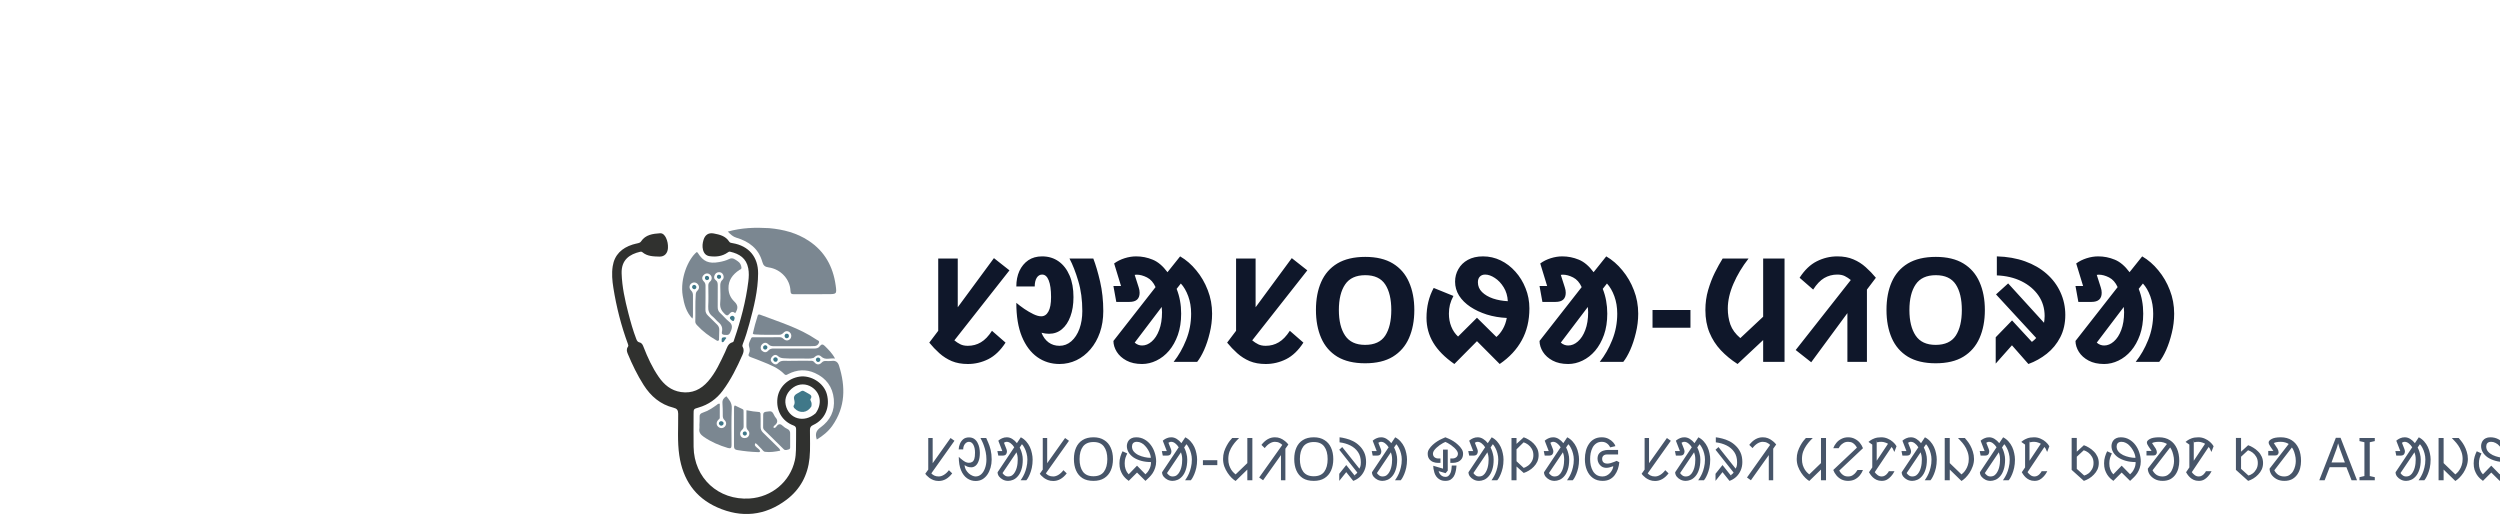
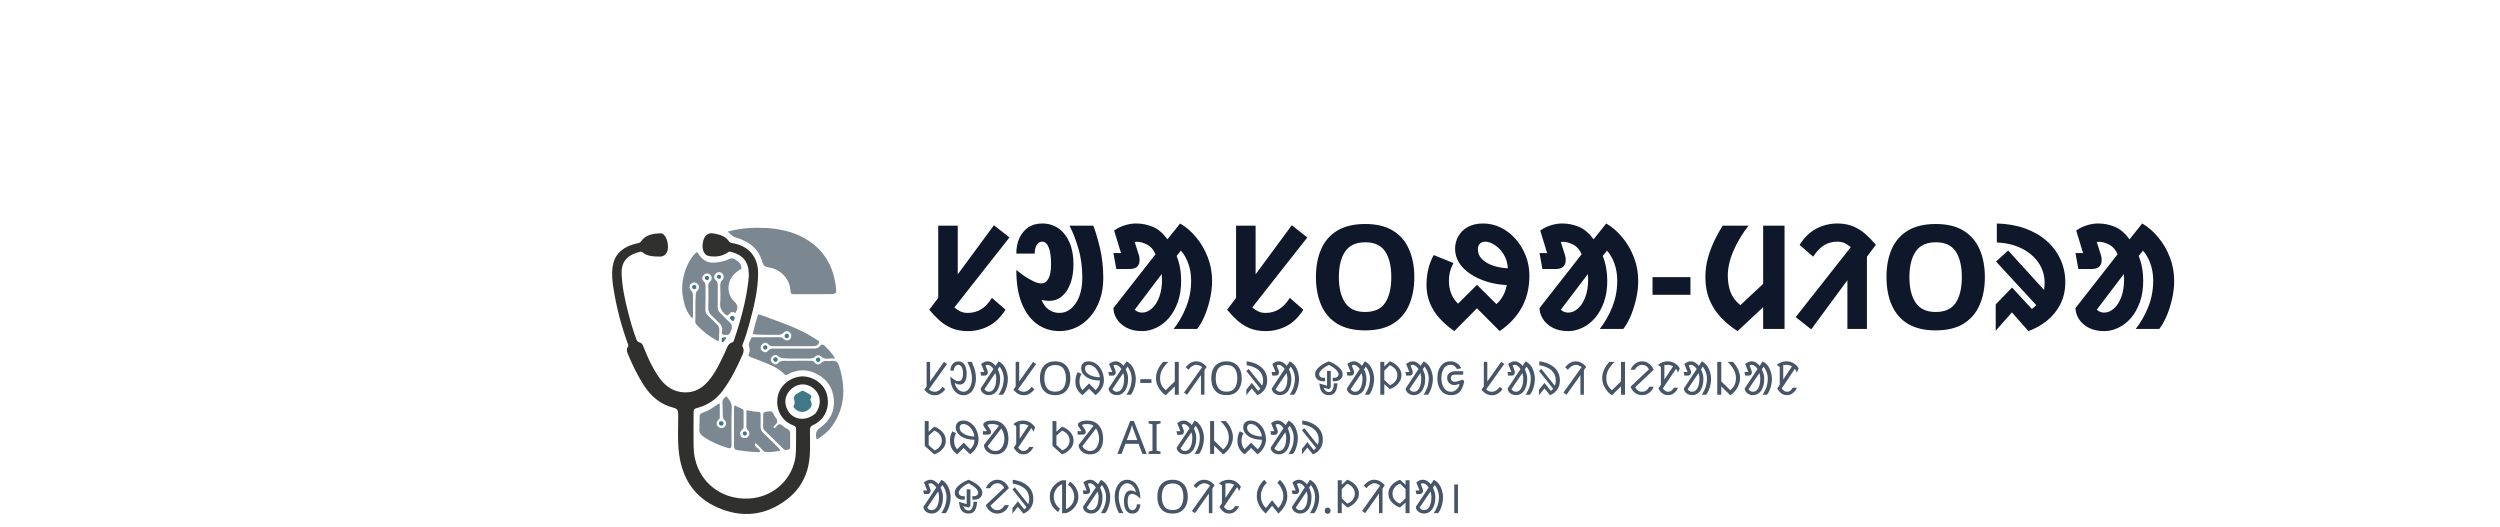
<svg xmlns="http://www.w3.org/2000/svg" width="380" height="80" viewBox="0 0 280 80" fill="none" role="img" aria-labelledby="logoTitle logoDesc">
  <rect width="580" height="500" rx="12" fill="none" />
  <g transform="translate(10 4) scale(0.1)">
    <path fill="#30312fff" opacity="1" stroke="none" d="M610.031,628 C610.035,622.502 609.93,617.499 610.077,612.505 C610.169,609.38 608.944,607.774 605.947,606.651 C588.815,600.232 579.435,584.029 581.733,565.242 C583.816,548.212 597.915,535.13 615.274,532.474 C632.085,529.902 651.969,541.58 656.741,558.909 C662.226,578.823 654.052,597.864 635.889,606.074 C632.186,607.747 631.181,609.801 631.13,613.606 C630.942,627.756 631.93,641.919 630.528,656.06 C627.919,682.356 616.262,703.972 595.323,719.716 C562.817,744.157 527.08,747.604 490.205,731.199 C456.287,716.11 437.925,688.73 432.531,652.247 C429.416,631.181 431.058,610.009 430.838,588.887 C430.78,583.306 429.002,581.032 423.735,579.729 C403.722,574.778 389.214,562.258 378.342,545.227 C368.729,530.166 361.002,514.114 354.143,497.635 C352.672,494.101 351.928,490.608 354.387,487.197 C355.552,485.581 354.91,484.097 354.316,482.49 C344.121,454.923 336.947,426.57 332.322,397.559 C330.585,386.665 329.606,375.679 331.301,364.745 C334.025,347.18 345.168,336.949 361.544,331.736 C364.39,330.83 367.346,330.269 370.251,329.551 C371.899,329.144 373.346,328.522 374.362,326.991 C381.268,316.584 392.324,315.328 403.265,314.544 C407.482,314.242 410.486,317.642 412.308,321.476 C414.639,326.38 415.578,331.559 415.291,337.007 C414.882,344.776 410.179,350.261 402.404,350.032 C393.367,349.767 383.968,349.787 376.399,343.343 C375.429,342.517 374.377,342.377 373.141,342.664 C357.044,346.404 344.215,354.827 344.879,375.602 C345.531,396.034 349.888,415.85 354.963,435.513 C358.454,449.037 362.203,462.51 367.249,475.576 C368.204,478.05 369.352,479.88 372.204,480.514 C375.953,481.347 377.109,484.623 378.347,487.787 C384.489,503.486 391.487,518.773 401.108,532.694 C409.431,544.737 419.878,553.674 435.071,555.916 C452.05,558.42 465.408,552.041 476.274,539.613 C487.827,526.399 494.843,510.472 502.285,494.824 C504.999,489.117 506.017,482.134 513.703,480.125 C515.257,479.719 515.5,477.447 516.039,475.881 C525.927,447.179 533.713,417.951 537.463,387.771 C538.282,381.18 538.604,374.373 537.348,367.831 C534.411,352.536 524.078,345.868 509.758,342.574 C508.287,342.235 507.292,342.931 506.15,343.744 C497.809,349.681 488.357,350.718 478.576,349.381 C473.051,348.625 469.878,344.946 468.53,339.559 C467.27,334.523 467.871,329.584 469.304,324.766 C471.606,317.033 476.904,313.366 484.854,314.865 C493.841,316.56 502.907,318.646 508.38,327.299 C509.568,329.177 511.76,329.283 513.708,329.615 C538.123,333.778 552.414,350.546 552.329,375.368 C552.239,401.591 545.885,426.781 539.067,451.849 C536.23,462.283 533.11,472.653 529.112,482.725 C528.48,484.316 528.021,485.868 528.959,487.512 C531.274,491.567 530.314,495.421 528.546,499.435 C520.138,518.527 510.963,537.205 498.416,553.98 C489.063,566.484 476.879,575.132 461.766,579.478 C454.28,581.63 454.261,581.657 454.251,589.24 C454.229,605.903 454.035,622.568 454.27,639.228 C454.938,686.668 492.044,720.786 539.427,717.714 C573.151,715.527 600.963,692.142 608.141,659.847 C610.438,649.514 609.769,638.972 610.031,628 M639.72,588.193 C649.966,574.159 647.558,557.401 634.014,548.491 C625.48,542.877 614.651,542.899 606.292,548.548 C596.589,555.104 592.066,565.187 594.242,575.408 C598.788,596.753 622.216,603.678 639.72,588.193 z" />
    <path fill="#00192b84" opacity="1" stroke="none" d="M568.904,306.762 C590.713,308.714 610.965,313.957 629.131,325.916 C653.602,342.026 666.288,365.277 670.214,393.711 C672.052,407.019 671.721,407.088 658.391,407.117 C641.226,407.153 624.059,407.084 606.894,407.212 C603.265,407.239 601.674,406.495 601.532,402.267 C600.936,384.442 586.742,369.065 568.284,366.454 C562.677,365.661 560.226,363.566 558.679,357.976 C553.117,337.883 538.425,326.951 519.268,321.3 C514.167,319.795 510.713,316.589 506.242,312.036 C527.277,306.141 547.764,305.508 568.904,306.762 z" />
    <path fill="#00192b84" opacity="1" stroke="none" d="M636.599,504.039 C631.004,505.693 625.64,504.969 620.337,504.976 C610.846,504.99 601.352,505.219 591.856,504.592 C588.255,504.354 585.211,503.857 582.427,501.195 C579.502,498.4 576.252,499.258 573.638,502.104 C571.2,504.757 570.651,507.659 573.209,510.596 C575.814,513.59 579.712,515.327 582.346,512.311 C586.972,507.013 592.671,508.659 597.994,508.504 C609.646,508.165 621.316,508.449 632.977,508.378 C634.968,508.366 636.281,508.868 637.649,510.481 C641.348,514.843 645.276,515.055 649.118,511.017 C650.828,509.22 652.572,508.678 654.83,508.71 C657.995,508.754 661.21,509.028 664.319,508.596 C670.341,507.76 673.615,510.408 675.349,515.938 C685.349,547.806 685.173,578.558 665.191,607.021 C659.015,615.819 650.771,622.438 641.526,628.107 C638.71,619.358 640.521,614.482 647.222,609.654 C661.908,599.074 669.131,584.448 667.407,566.538 C665.632,548.087 655.666,534.589 638.559,526.96 C624.909,520.872 611.352,521.762 598.109,528.552 C596.255,529.503 594.503,531.051 592.324,528.802 C582.87,519.05 570.482,514.393 558.27,509.471 C552.555,507.167 546.828,504.88 541.027,502.806 C538.069,501.749 536.867,500.306 538.416,497.264 C540.112,493.933 539.79,490.57 538.684,487.08 C537.115,482.126 540.123,478.094 541.903,473.893 C542.569,472.321 544.5,472.63 545.966,472.627 C559.131,472.603 572.297,472.66 585.463,472.587 C587.867,472.574 589.432,473.64 591.088,475.213 C594.239,478.207 598.129,478.141 600.863,475.374 C603.461,472.744 603.365,468.038 600.66,465.433 C597.759,462.641 594.009,462.571 590.919,465.814 C588.902,467.929 586.832,468.94 583.957,468.92 C571.796,468.837 559.631,469.16 547.48,468.37 C546.486,468.305 545.465,468.333 544.275,467.008 C546.228,458.004 548.883,448.8 551.753,439.653 C552.355,437.733 553.892,437.769 555.432,438.357 C584.639,449.515 614.829,458.459 641.106,476.228 C642.753,477.342 645.782,477.977 644.857,480.76 C643.955,483.472 641.865,485.62 638.699,485.96 C636.717,486.173 634.707,486.171 632.709,486.173 C613.877,486.193 595.044,486.153 576.212,486.238 C572.921,486.253 570.235,485.793 567.706,483.19 C564.949,480.352 561.406,480.314 558.404,483.354 C555.605,486.189 555.521,490.788 558.282,493.23 C561.373,495.962 564.956,496.181 567.603,493.055 C570.13,490.072 573.021,489.716 576.459,489.724 C596.791,489.772 617.124,489.667 637.456,489.777 C641.029,489.797 644.022,489.223 646.193,486.166 C648.429,483.018 650.745,482.901 653.54,485.707 C659.024,491.213 664.723,496.513 669.258,504.999 C661.383,503.928 654.436,507.937 648.178,501.875 C644.922,498.721 641.163,499.597 636.599,504.039 z" />
    <path fill="#00192b84" opacity="1" stroke="none" d="M492.899,476.807 C491.299,479.237 489.818,477.816 488.47,477.045 C477.705,470.889 467.937,463.451 459.507,454.315 C458.017,452.699 456.775,451.027 456.854,448.614 C457.298,434.968 456.5,421.302 457.528,407.66 C457.696,405.426 458.137,403.676 459.923,401.981 C463.382,398.7 463.269,394.484 460.144,391.411 C457.356,388.671 453.097,388.661 450.233,391.387 C447.446,394.04 447.291,398.543 450.488,401.636 C452.802,403.874 453.32,406.261 453.298,409.216 C453.223,419.377 453.3,429.538 453.29,439.699 C453.289,441.158 453.127,442.616 452.436,444.25 C443.105,434.582 439.817,422.346 437.735,409.647 C433.374,383.042 446.143,353.775 458.88,343.221 C459.864,343.194 460.365,343.898 460.803,344.593 C468.967,357.541 477.312,361.172 492.869,358.381 C498.274,357.411 503.569,356.141 508.559,353.6 C513.853,350.904 517.792,354.735 521.704,357.322 C525.039,359.527 526.711,363.088 527.032,367.079 C527.202,369.189 525.065,369.531 523.748,370.415 C513.628,377.203 506.851,385.953 507.326,398.815 C507.609,406.466 510.625,413.002 516.142,418.32 C521.86,423.832 522.311,428.587 517.491,436.122 C513.789,432.59 510.87,434.199 508.15,437.599 C506.226,440.004 504.503,439.956 502.012,437.659 C496.828,432.88 493.988,427.78 494.696,420.286 C495.475,412.032 494.913,403.645 494.822,395.317 C494.781,391.584 494.939,388.176 498.113,385.363 C500.448,383.293 500.398,380.187 499.102,377.469 C497.854,374.854 495.381,373.519 492.546,373.702 C489.291,373.912 487.074,375.824 485.915,378.965 C484.909,381.69 485.57,384.116 487.732,385.683 C490.762,387.88 490.995,390.786 490.975,394.055 C490.912,404.882 491.04,415.711 490.915,426.537 C490.871,430.259 491.786,433.189 494.682,435.794 C499.258,439.91 503.112,444.883 507.92,448.67 C513.057,452.717 513.456,456.933 511.188,462.554 C508.637,468.876 507.741,469.651 500.944,468.956 C498.06,468.66 496.568,467.513 497.297,464.45 C498.709,458.518 496.88,453.868 492.204,449.947 C488.9,447.176 486.296,443.559 482.941,440.864 C477.981,436.878 476.141,432.227 476.503,425.77 C477.089,415.309 476.703,404.79 476.629,394.296 C476.612,391.831 477.108,389.949 479.128,388.182 C482.465,385.261 482.596,380.929 479.926,378.045 C477.145,375.039 473.154,374.815 470.143,377.495 C466.68,380.577 466.389,384.432 469.921,387.918 C471.95,389.92 472.404,392.001 472.39,394.599 C472.326,406.593 472.525,418.59 472.262,430.578 C472.177,434.478 473.514,437.206 476.197,439.761 C480.777,444.123 485.1,448.755 489.704,453.09 C492.337,455.57 493.478,458.337 493.274,461.95 C493.001,466.768 493.072,471.606 492.899,476.807 z" />
    <path fill="#00192b84" opacity="1" stroke="none" d="M556.024,588.427 C556.132,595.538 556.289,602.199 556.147,608.852 C556.07,612.454 557.256,615.167 559.86,617.664 C567.785,625.262 575.526,633.052 583.37,640.735 C584.445,641.789 585.545,642.758 585.928,645.026 C578.218,646.562 570.605,647.8 562.894,646.762 C560.093,646.385 558.672,643.174 556.545,641.343 C553.681,638.877 551.625,635.524 548.286,633.486 C546.69,636.451 546.93,637.116 550.327,640.237 C552.222,641.978 554.776,643.176 555.395,645.964 C554.497,647.635 553.017,647.247 551.778,647.21 C541.294,646.898 530.891,645.751 520.541,644.069 C517.337,643.548 515.661,642.175 515.687,638.502 C515.826,619.028 515.734,599.553 515.735,580.078 C515.735,578.933 515.622,577.735 516.95,576.204 C520.863,578.098 524.996,580.006 529.031,582.104 C530.366,582.799 530.207,584.384 530.212,585.718 C530.241,593.208 530.203,600.699 530.318,608.188 C530.354,610.587 529.379,612.121 527.607,613.686 C524.399,616.519 524.216,621.01 526.801,623.945 C528.881,626.306 533.764,626.558 536.429,624.442 C539.366,622.11 540.004,617.076 537.073,614.204 C534.722,611.901 534.476,609.544 534.539,606.611 C534.697,599.167 534.591,591.718 534.591,583.546 C541.541,584.967 547.896,585.827 554.295,586.3 C554.885,586.343 555.399,587.392 556.024,588.427 z" />
    <path fill="#00192b84" opacity="1" stroke="none" d="M463.105,606.022 C463.221,601.874 463.686,598.184 463.367,594.564 C462.988,590.274 464.751,588.299 468.69,587.046 C476.226,584.648 482.723,580.212 489.143,575.705 C490.436,574.798 491.41,573.159 494.092,573.72 C494.092,580.818 494.141,588.04 494.05,595.26 C494.032,596.697 492.49,597.327 491.624,598.308 C488.62,601.709 488.57,605.67 491.483,608.544 C494.278,611.302 498.661,611.42 501.402,608.811 C504.386,605.971 504.62,601.711 501.313,598.636 C499.064,596.544 498.619,594.362 498.614,591.579 C498.603,585.259 498.596,578.921 498.119,572.626 C497.75,567.761 500.095,564.89 504.074,562.286 C508.354,567.595 512.576,572.15 512.275,580.035 C511.556,598.828 511.876,617.664 511.951,636.482 C511.968,640.733 510.827,642.248 506.394,640.923 C493.39,637.039 481.076,631.843 469.831,624.074 C465.019,620.75 461.943,617.163 463.08,611 C463.347,609.551 463.112,608.01 463.105,606.022 z" />
    <path fill="#00192b84" opacity="1" stroke="none" d="M601.034,620.295 C601.044,626.582 601.078,632.404 601.047,638.226 C601.036,640.168 601.467,642.505 598.793,643.119 C596.296,643.691 593.656,645.171 591.262,642.816 C581.425,633.136 571.599,623.445 561.771,613.755 C560.518,612.519 559.95,610.971 559.954,609.248 C559.972,602.927 560.051,596.608 560.066,590.288 C560.072,587.415 561.533,586.251 564.308,585.857 C573.42,584.561 573.409,584.487 577.693,592.908 C577.844,593.204 577.964,593.539 578.187,593.772 C582.821,598.604 582.427,602.948 577.057,606.965 C576.192,607.613 575.393,608.644 575.903,610.252 C578.019,611.041 579.35,609.358 580.27,608.095 C583.589,603.536 586.685,604.11 590.329,607.724 C592.066,609.446 594.279,610.85 596.517,611.867 C600.099,613.496 601.429,616.097 601.034,620.295 z" />
    <path fill="#155a6fd0" opacity="1" stroke="none" d="M510.593,445.511 C508.651,443.447 509.181,442.023 511.045,440.767 C512.659,439.68 514.26,439.769 515.565,441.098 C517.885,443.461 515.817,445.589 515.556,447.631 C512.956,448.462 512.065,446.775 510.593,445.511 z" />
    <path fill="#155a6fd0" opacity="1" stroke="none" d="M499.368,605.403 C497.294,607.698 495.392,607.519 493.631,605.67 C492.645,604.634 492.454,603.22 493.197,602.007 C494.142,600.463 495.679,599.821 497.447,600.442 C499.673,601.224 500.541,602.76 499.368,605.403 z" />
    <path fill="#155a6fd0" opacity="1" stroke="none" d="M576.896,509.396 C575.12,507.455 574.594,505.629 576.5,503.964 C577.685,502.93 579.203,502.667 580.619,503.69 C581.964,504.661 582.511,506.048 581.947,507.61 C581.123,509.89 579.468,510.554 576.896,509.396 z" />
    <path fill="#155a6fd0" opacity="1" stroke="none" d="M594.586,467.234 C597.567,466.865 599.106,468.001 599.17,470.695 C599.211,472.367 598.294,473.54 596.666,473.979 C595.235,474.366 593.914,473.867 593.194,472.647 C592.037,470.688 592.365,468.838 594.586,467.234 z" />
    <path fill="#155a6fd0" opacity="1" stroke="none" d="M646.44,504.956 C647.494,507.49 646.84,509.177 644.636,509.996 C643.119,510.56 641.73,510.036 640.813,508.614 C639.914,507.219 639.842,505.669 641.005,504.544 C642.641,502.96 644.513,503.045 646.44,504.956 z" />
    <path fill="#155a6fd0" opacity="1" stroke="none" d="M452.877,393.903 C455.312,392.224 457.004,392.968 458.127,394.985 C458.81,396.212 458.539,397.609 457.533,398.682 C456.493,399.79 455.152,399.973 453.896,399.227 C451.87,398.023 451.294,396.309 452.877,393.903 z" />
    <path fill="#155a6fd0" opacity="1" stroke="none" d="M499.703,479.681 C496.789,481.082 496.913,479.077 496.927,477.527 C496.944,475.642 496.524,473.296 499.271,472.865 C500.791,472.626 502.488,472.155 504.096,473.61 C502.702,475.552 501.318,477.481 499.703,479.681 z" />
    <path fill="#155a6fd0" opacity="1" stroke="none" d="M474.208,385.842 C471.579,384.856 471.04,383.081 471.775,380.972 C472.267,379.556 473.626,379.179 475.036,379.391 C476.717,379.645 477.684,380.77 477.822,382.385 C478.014,384.627 476.626,385.618 474.208,385.842 z" />
    <path fill="#155a6fd0" opacity="1" stroke="none" d="M560.325,486.303 C562.228,484.327 564.057,484.181 565.674,485.899 C566.786,487.08 566.674,488.624 565.754,489.969 C564.93,491.175 563.63,491.616 562.296,491.261 C559.865,490.613 559.512,488.809 560.325,486.303 z" />
    <path fill="#155a6fd0" opacity="1" stroke="none" d="M492.145,383.853 C489.551,382.631 489.136,380.867 490.267,378.829 C491.005,377.499 492.429,377.439 493.781,377.787 C495.23,378.16 496.053,379.201 496.02,380.665 C495.97,382.851 494.688,383.911 492.145,383.853 z" />
    <path fill="#155a6fd0" opacity="1" stroke="none" d="M529.01,619.74 C528.775,617.125 529.902,615.962 532.04,615.844 C533.481,615.764 534.6,616.453 535.014,617.89 C535.46,619.444 535.145,620.9 533.64,621.701 C531.671,622.749 530.212,621.881 529.01,619.74 z" />
    <path fill="#155a6fd0" opacity="1" stroke="none" d="M633.214,577.905 C627.033,587.754 615.689,588.916 607.846,580.868 C606.603,579.593 605.559,577.784 606.472,576.39 C608.654,573.059 607.765,569.942 606.955,566.547 C606.182,563.305 607.653,560.655 610.445,558.895 C612.836,557.388 615.348,556.073 617.782,554.632 C619.375,553.688 620.826,553.707 622.442,554.718 C624.692,556.125 627.051,557.365 629.403,558.6 C632.599,560.279 634.645,562.388 632.201,566.083 C631.252,567.518 631.942,568.593 632.55,569.767 C633.841,572.257 633.939,574.86 633.214,577.905 z" />
  </g>
-   <text x="90" y="55" font-family="'Noto Sans Devanagari', 'Mangal', 'Noto Sans Bengali', 'Noto Sans', sans-serif" font-size="22" font-weight="700" fill="#0F172A">
+   <text x="90" y="50" font-family="'Noto Sans Devanagari', 'Mangal', 'Noto Sans Bengali', 'Noto Sans', sans-serif" font-size="22" font-weight="700" fill="#0F172A">
    ᱥᱣᱟᱥᱛᱷᱟ-ᱢᱤᱛᱨᱟ
  </text>
-   <text x="90" y="73" font-family="'Noto Sans Devanagari', 'Mangal', 'Noto Sans Bengali', 'Noto Sans', sans-serif" font-size="9" fill="#475569">
-     ᱥᱣᱟᱥᱛᱷᱟ-ᱢᱤᱛᱨᱟ ᱫᱟᱞᱟᱜ ᱥᱟᱨᱤ ᱢᱮᱱᱟᱡᱟᱱ ᱠᱷᱚᱱ ᱠᱚ AI ᱟᱡᱷᱟᱨ ᱟᱫᱮᱨ ᱵᱟᱭ ᱛᱤᱱ ᱦᱟᱹᱞᱤᱧᱟ।
+   <text x="90" y="60" font-family="'Noto Sans Devanagari', 'Mangal', 'Noto Sans Bengali', 'Noto Sans', sans-serif" font-size="7" fill="#475569">
+     <tspan x="90" dy="0">
+       ᱥᱣᱟᱥᱛᱷᱟ-ᱢᱤᱛᱨᱟ ᱫᱟᱞᱟᱜ ᱥᱟᱨᱤ ᱢᱮᱱᱟᱡᱟᱱ
+     </tspan>
+     <tspan x="90" dy="9">
+       ᱠᱷᱚᱱ ᱠᱚ AI ᱟᱡᱷᱟᱨ
+     </tspan>
+     <tspan x="90" dy="9">
+       ᱟᱫᱮᱨ ᱵᱟᱭ ᱛᱤᱱ ᱦᱟᱹᱞᱤᱧᱟ।
+     </tspan>
  </text>
</svg>
